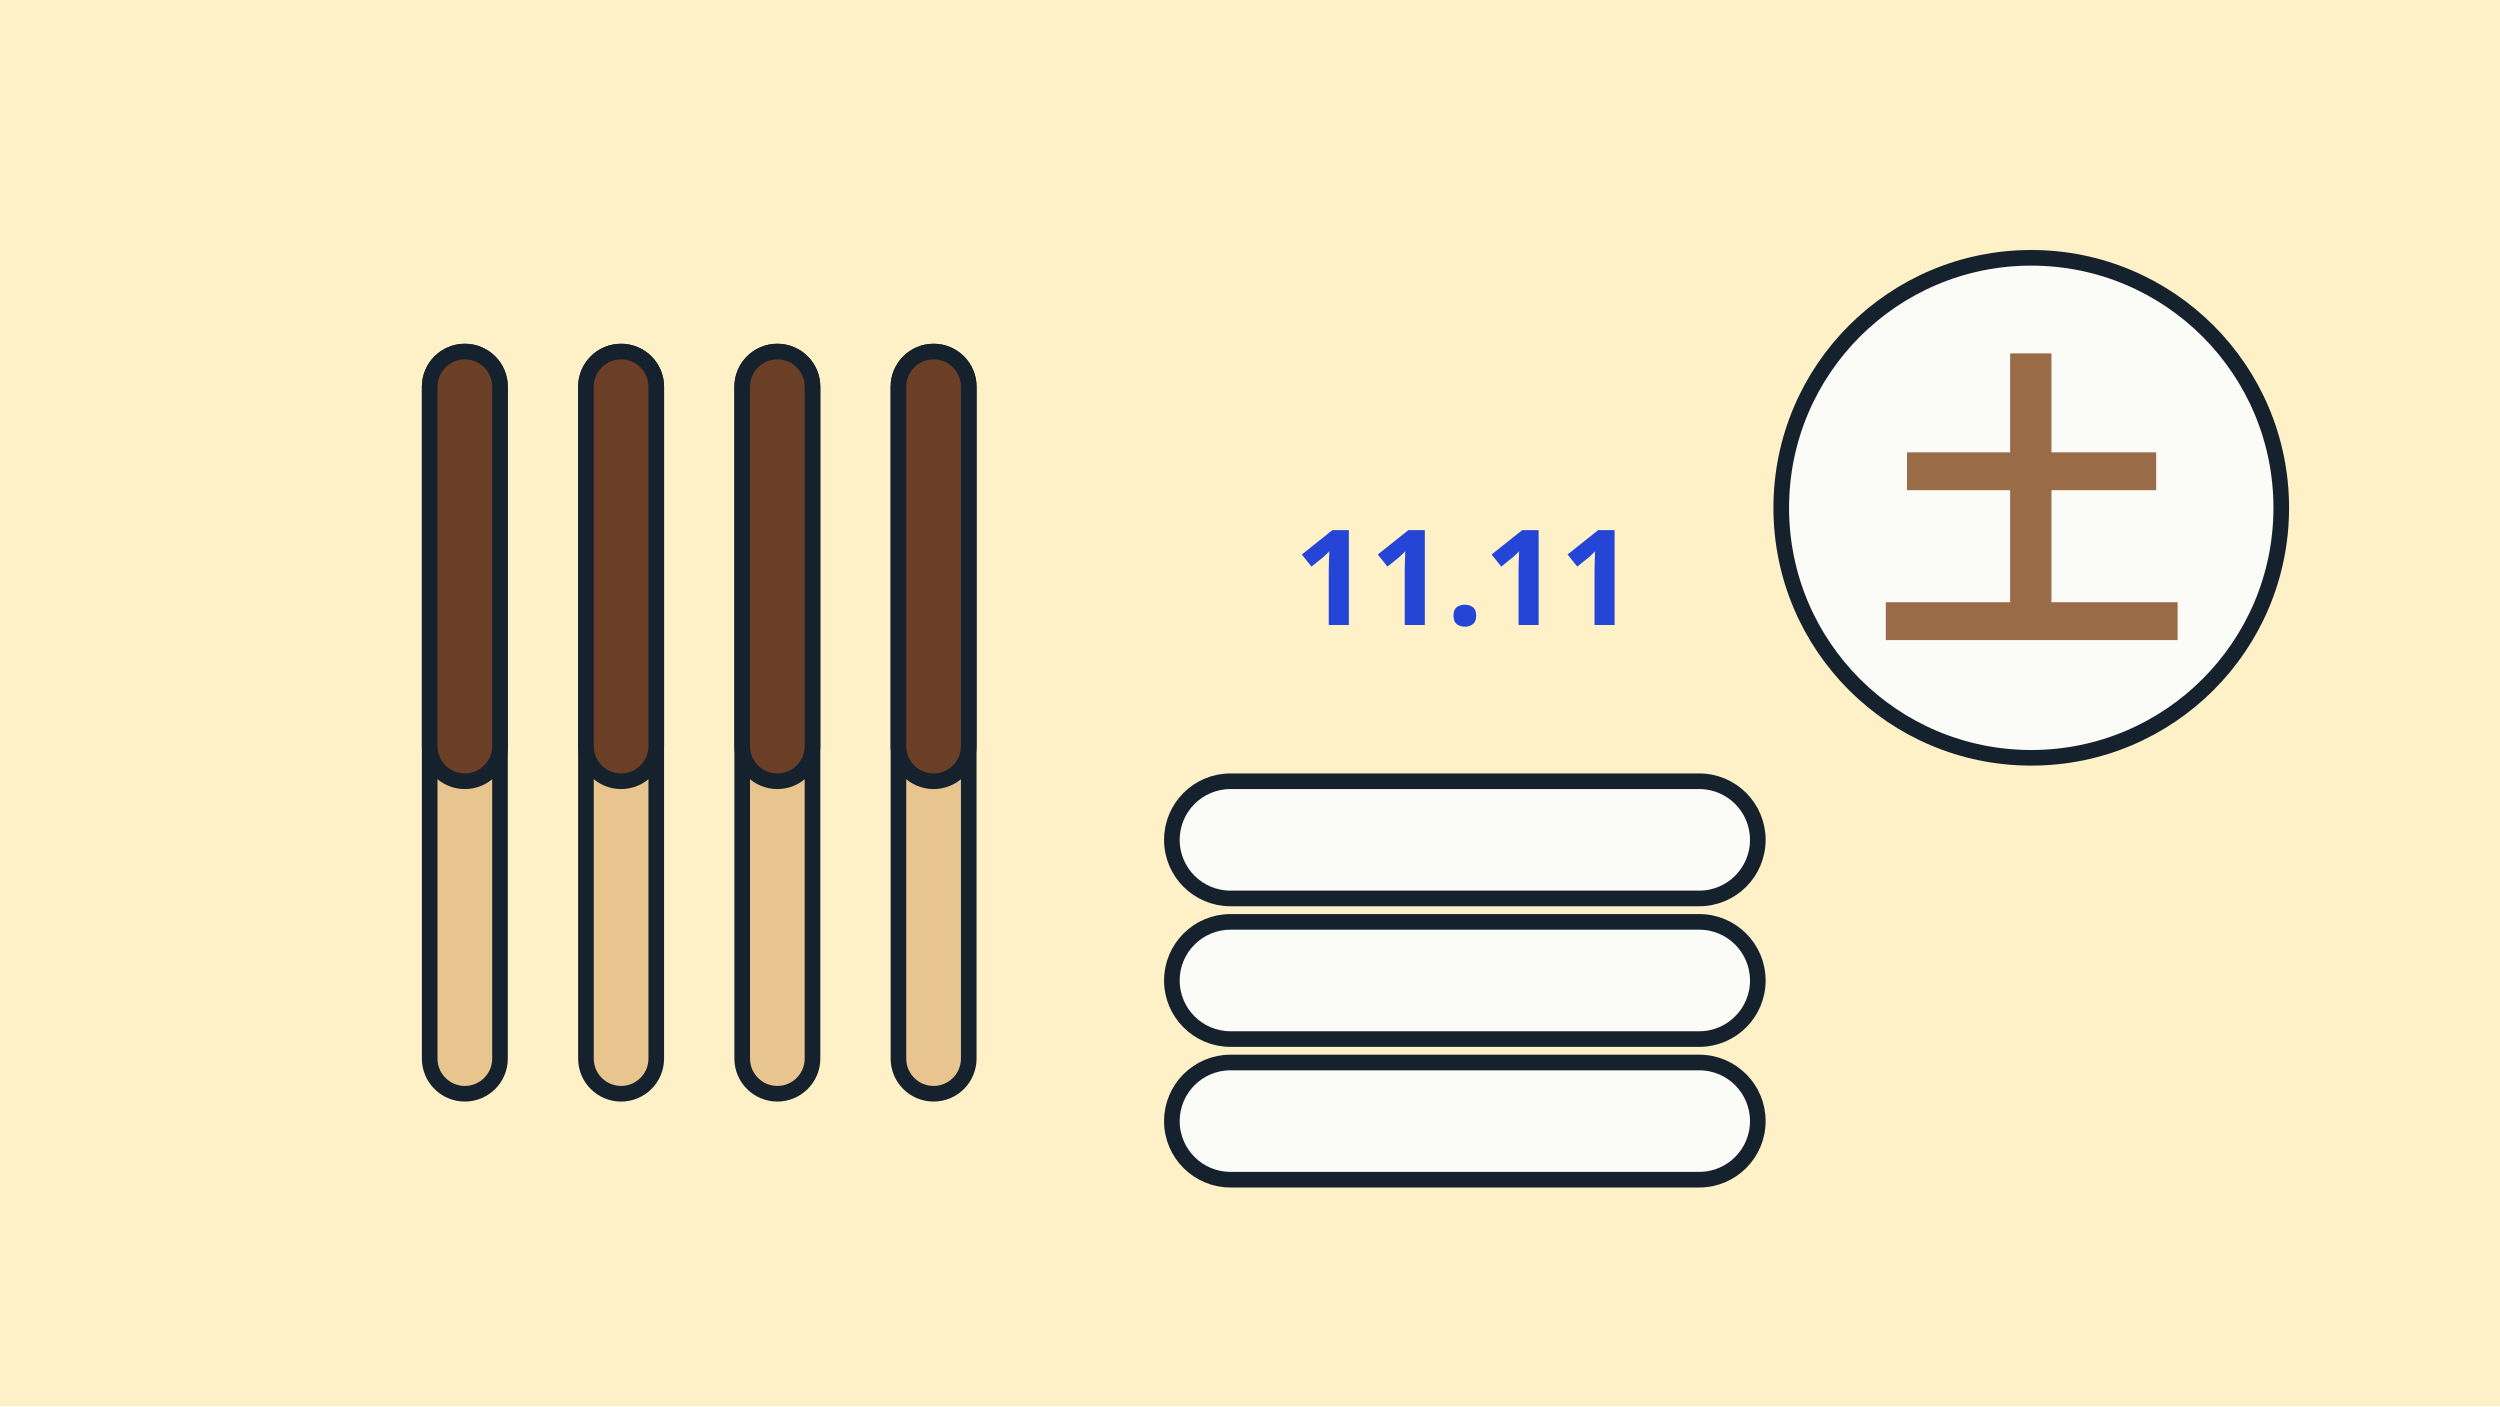
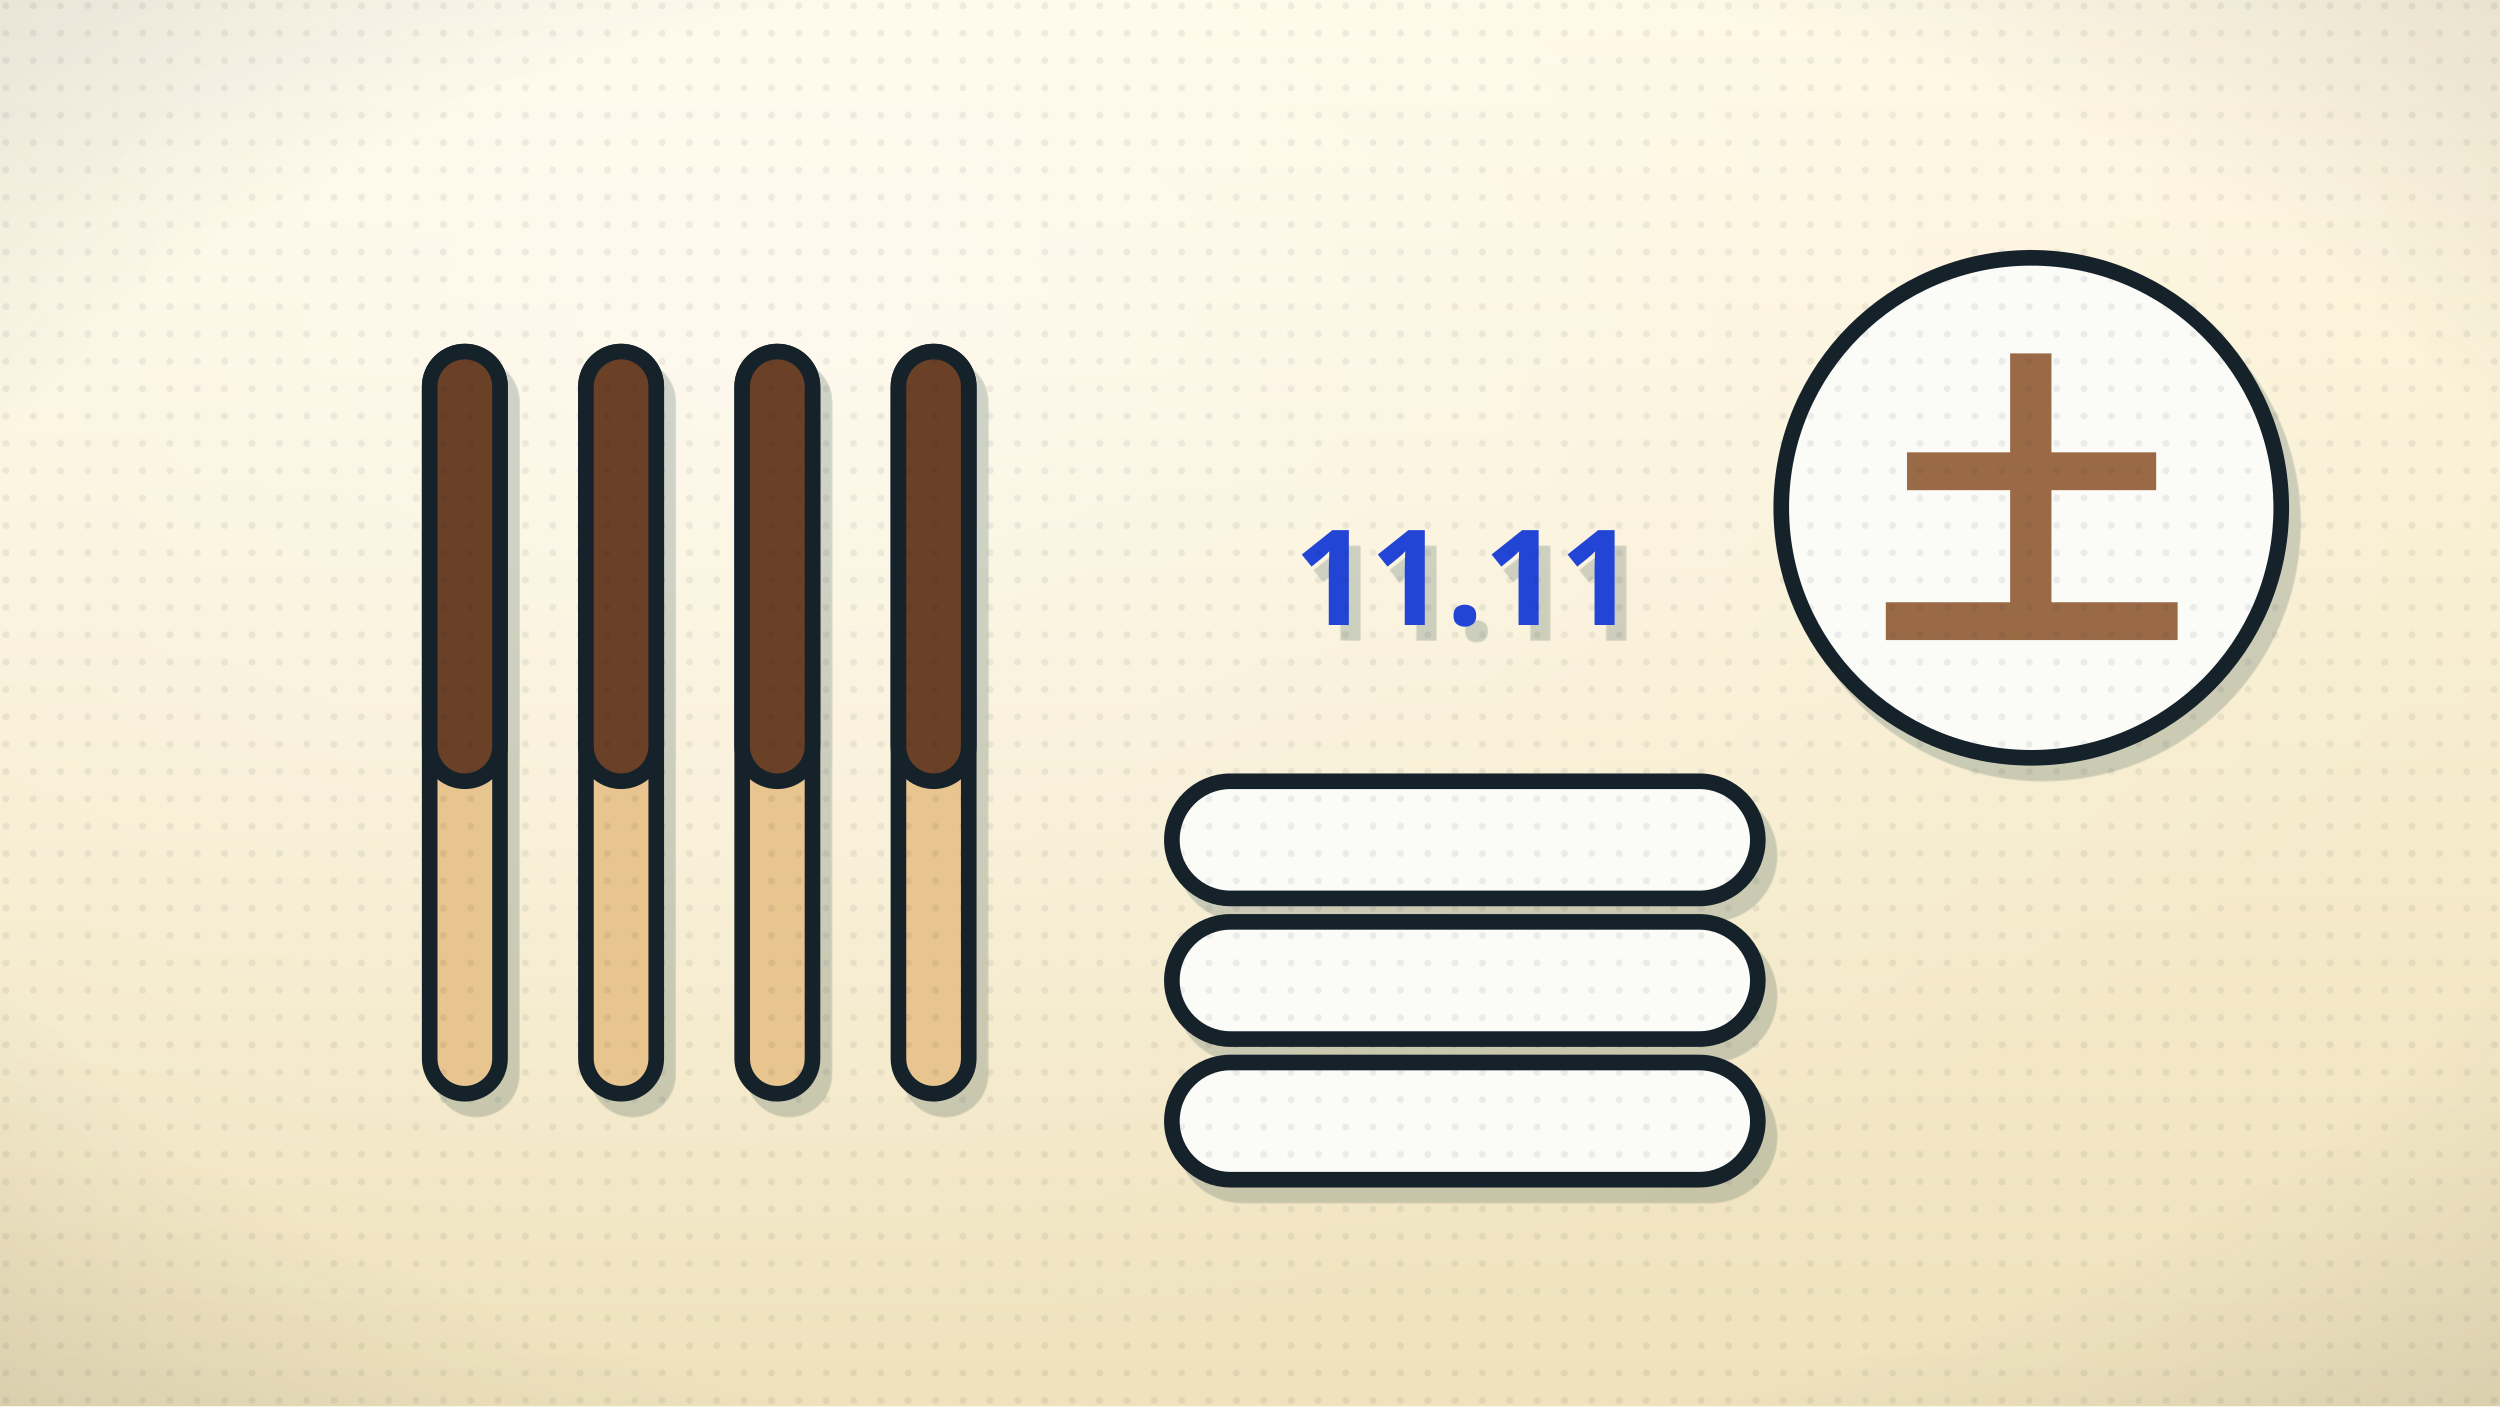
- <svg xmlns="http://www.w3.org/2000/svg" viewBox="0 0 640 360" role="img" aria-label="숫자 1을 닮은 막대 과자와 가래떡, 그리고 흙 토(土) 자">
-   <rect width="640" height="360" fill="#FFF1C7" />
-   <g stroke="#15212C" stroke-width="4" stroke-linejoin="round" stroke-linecap="round">
-     <rect x="110" y="90" width="18" height="190" rx="9" fill="#E8C48E" />
-     <rect x="110" y="90" width="18" height="110" rx="9" fill="#6B3F26" />
-     <rect x="150" y="90" width="18" height="190" rx="9" fill="#E8C48E" />
-     <rect x="150" y="90" width="18" height="110" rx="9" fill="#6B3F26" />
-     <rect x="190" y="90" width="18" height="190" rx="9" fill="#E8C48E" />
-     <rect x="190" y="90" width="18" height="110" rx="9" fill="#6B3F26" />
-     <rect x="230" y="90" width="18" height="190" rx="9" fill="#E8C48E" />
-     <rect x="230" y="90" width="18" height="110" rx="9" fill="#6B3F26" />
-     <rect x="300" y="200" width="150" height="30" rx="15" fill="#FBFBF8" />
-     <rect x="300" y="236" width="150" height="30" rx="15" fill="#FBFBF8" />
-     <rect x="300" y="272" width="150" height="30" rx="15" fill="#FBFBF8" />
-     <circle cx="520" cy="130" r="64" fill="#FBFBF8" />
-     <text x="520" y="160" font-family="'Apple SD Gothic Neo','Malgun Gothic','Noto Sans KR',sans-serif" font-size="82" font-weight="900" fill="#9A6B47" stroke="none" text-anchor="middle">土</text>
-     <text x="375" y="160" font-family="'Apple SD Gothic Neo','Malgun Gothic','Noto Sans KR',sans-serif" font-size="34" font-weight="800" fill="#2445D6" stroke="none" text-anchor="middle">11.11</text>
+ <svg xmlns="http://www.w3.org/2000/svg" data-polished="1" viewBox="0 0 640 360" role="img" aria-label="숫자 1을 닮은 막대 과자와 가래떡, 그리고 흙 토(土) 자">
+   <defs>
+     <linearGradient id="pbg" x1="0" y1="0" x2="0" y2="1">
+       <stop offset="0" stop-color="#fff7e0" />
+       <stop offset="1" stop-color="#efe2bc" />
+     </linearGradient>
+     <radialGradient id="pglow" cx="0.3" cy="0.22" r="0.75">
+       <stop offset="0" stop-color="#FFFFFF" stop-opacity=".55" />
+       <stop offset="1" stop-color="#FFFFFF" stop-opacity="0" />
+     </radialGradient>
+     <pattern id="pdot" width="7" height="7" patternUnits="userSpaceOnUse">
+       <circle cx="1.5" cy="1.5" r=".9" fill="#15212C" opacity=".07" />
+     </pattern>
+     <filter id="psh" x="-5%" y="-5%" width="115%" height="120%">
+       <feDropShadow dx="3" dy="4" stdDeviation="0" flood-color="#15212C" flood-opacity=".18" />
+     </filter>
+     <radialGradient id="pvig" cx="0.5" cy="0.5" r="0.75">
+       <stop offset=".7" stop-color="#15212C" stop-opacity="0" />
+       <stop offset="1" stop-color="#15212C" stop-opacity=".12" />
+     </radialGradient>
+   </defs>
+   <rect width="640" height="360" fill="url(#pbg)" />
+   <rect width="640" height="360" fill="url(#pglow)" />
+   <g filter="url(#psh)">
+     <g stroke="#15212C" stroke-width="4" stroke-linejoin="round" stroke-linecap="round">
+       <rect x="110" y="90" width="18" height="190" rx="9" fill="#E8C48E" />
+       <rect x="110" y="90" width="18" height="110" rx="9" fill="#6B3F26" />
+       <rect x="150" y="90" width="18" height="190" rx="9" fill="#E8C48E" />
+       <rect x="150" y="90" width="18" height="110" rx="9" fill="#6B3F26" />
+       <rect x="190" y="90" width="18" height="190" rx="9" fill="#E8C48E" />
+       <rect x="190" y="90" width="18" height="110" rx="9" fill="#6B3F26" />
+       <rect x="230" y="90" width="18" height="190" rx="9" fill="#E8C48E" />
+       <rect x="230" y="90" width="18" height="110" rx="9" fill="#6B3F26" />
+       <rect x="300" y="200" width="150" height="30" rx="15" fill="#FBFBF8" />
+       <rect x="300" y="236" width="150" height="30" rx="15" fill="#FBFBF8" />
+       <rect x="300" y="272" width="150" height="30" rx="15" fill="#FBFBF8" />
+       <circle cx="520" cy="130" r="64" fill="#FBFBF8" />
+       <text x="520" y="160" font-family="'Apple SD Gothic Neo','Malgun Gothic','Noto Sans KR',sans-serif" font-size="82" font-weight="900" fill="#9A6B47" stroke="none" text-anchor="middle">土</text>
+       <text x="375" y="160" font-family="'Apple SD Gothic Neo','Malgun Gothic','Noto Sans KR',sans-serif" font-size="34" font-weight="800" fill="#2445D6" stroke="none" text-anchor="middle">11.11</text>
+     </g>
  </g>
+   <rect width="640" height="360" fill="url(#pdot)" pointer-events="none" />
+   <rect width="640" height="360" fill="url(#pvig)" pointer-events="none" />
</svg>
